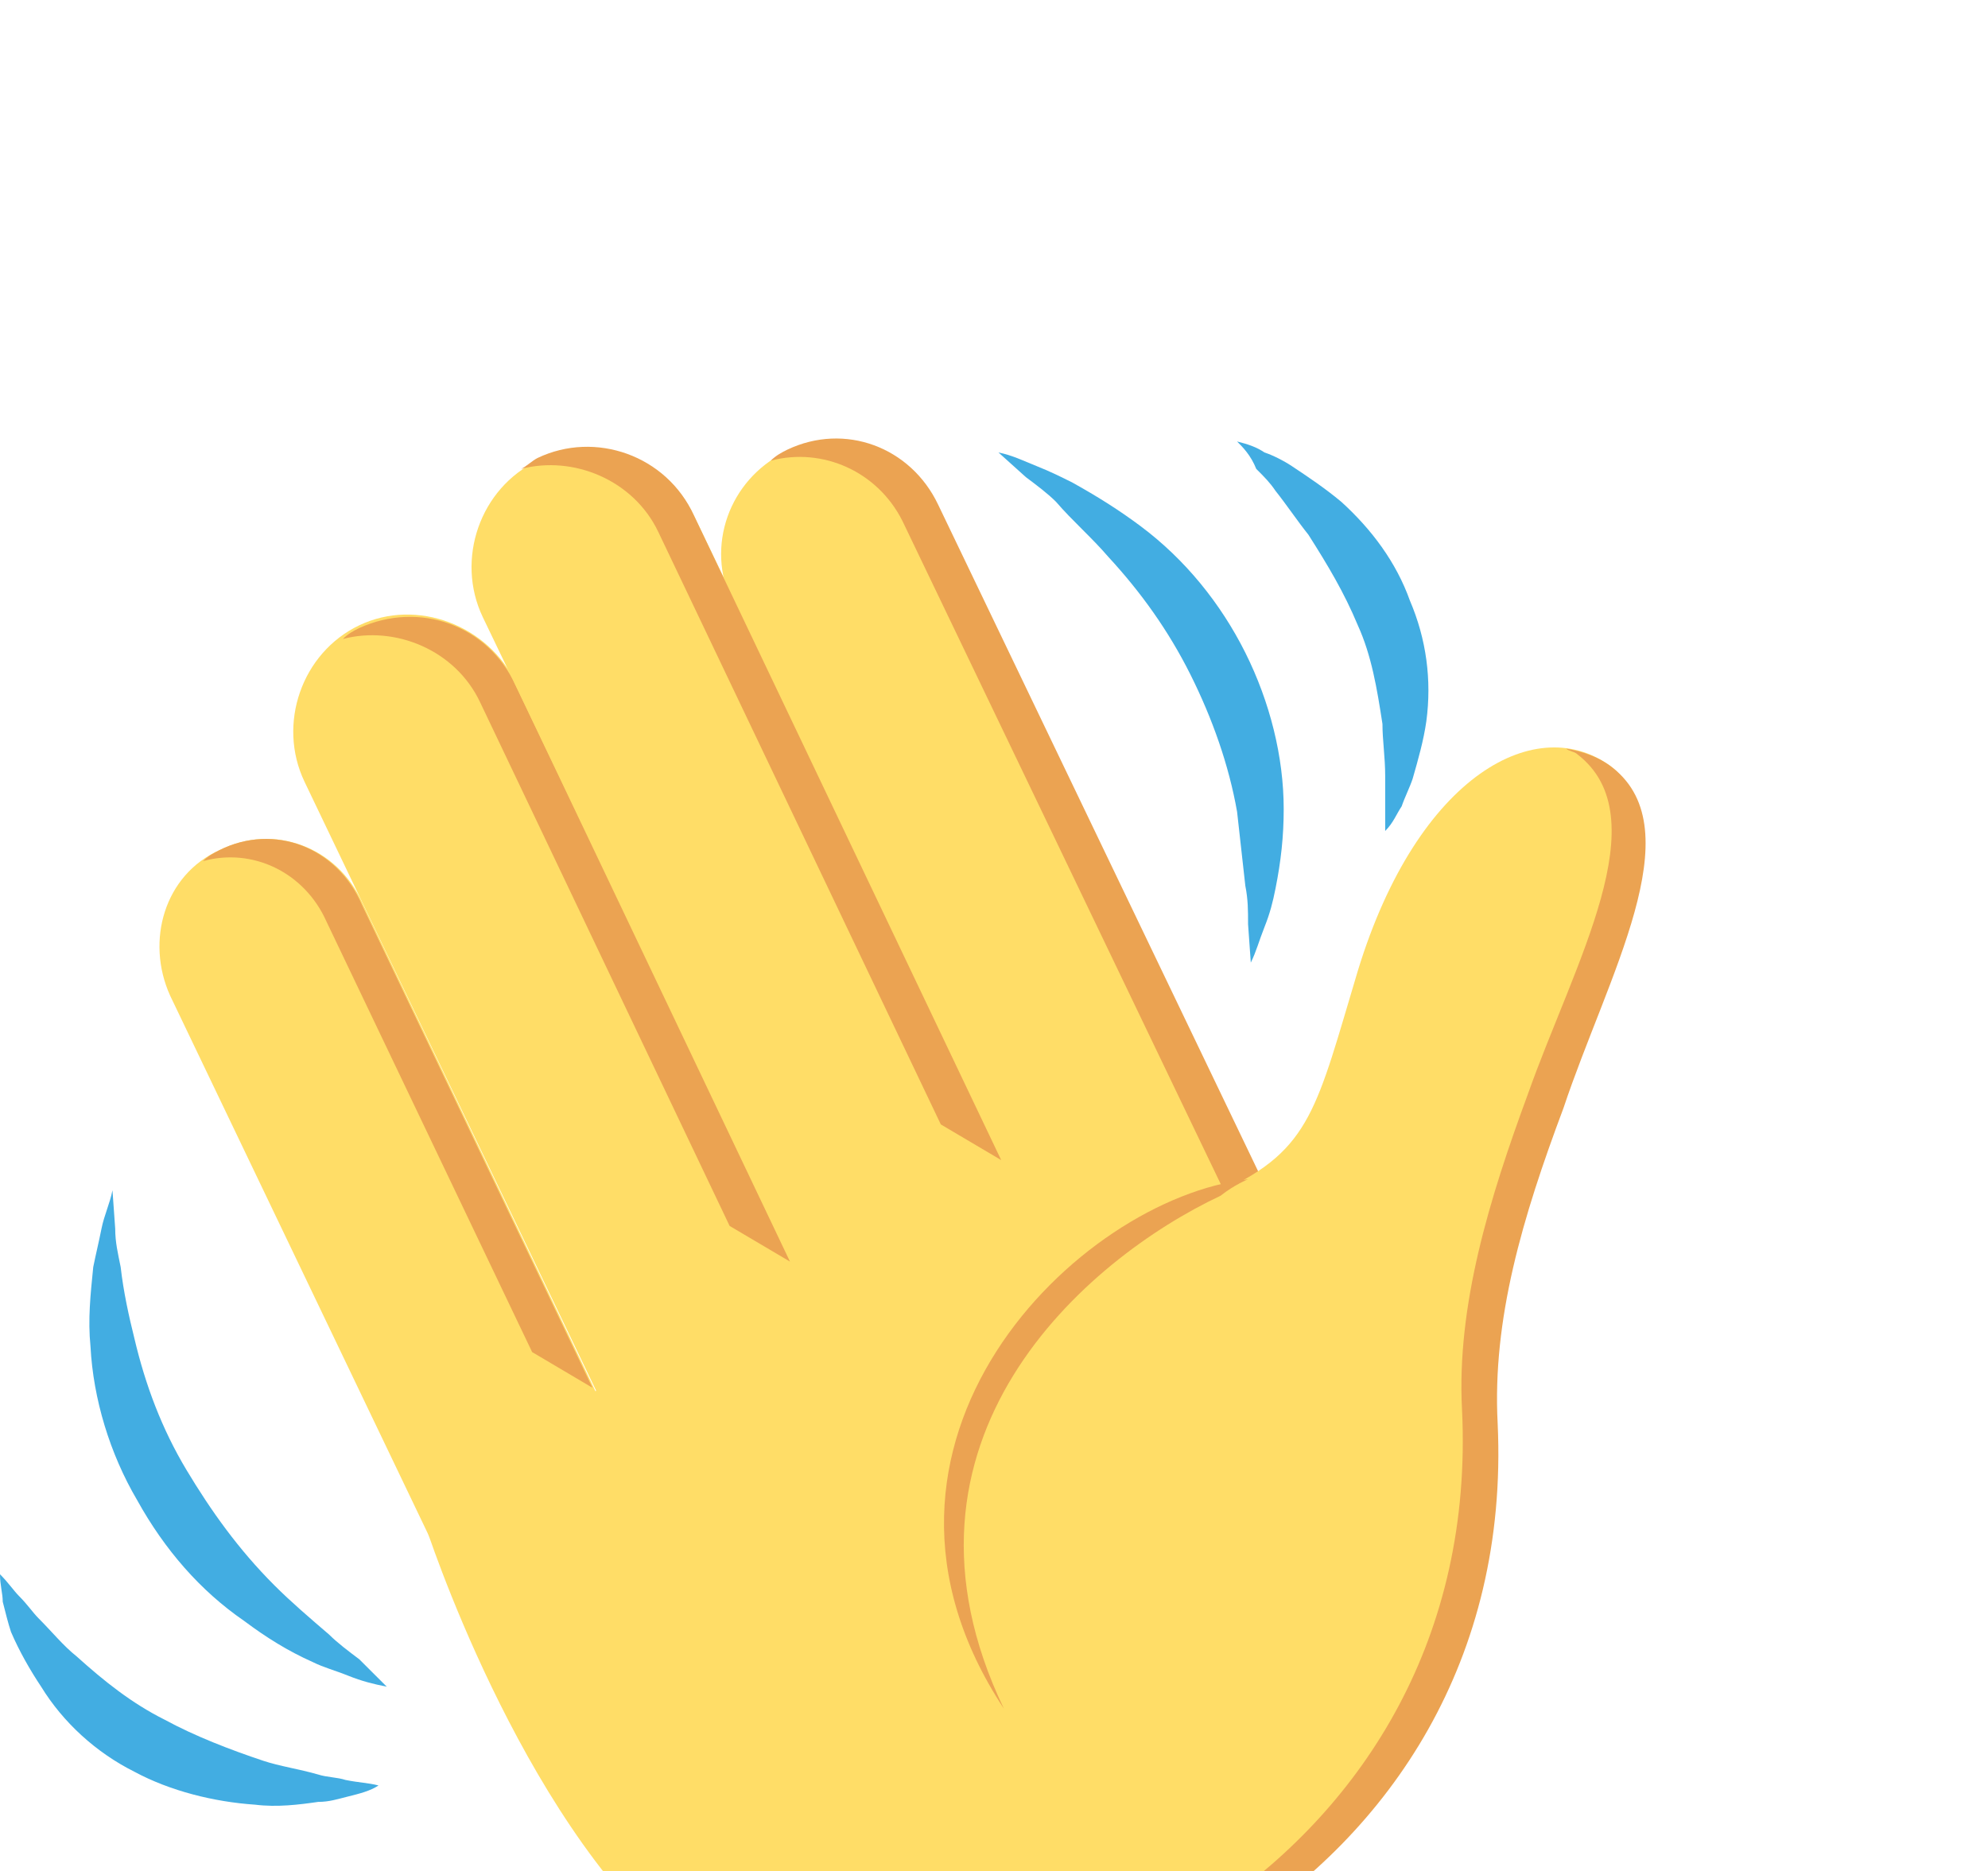
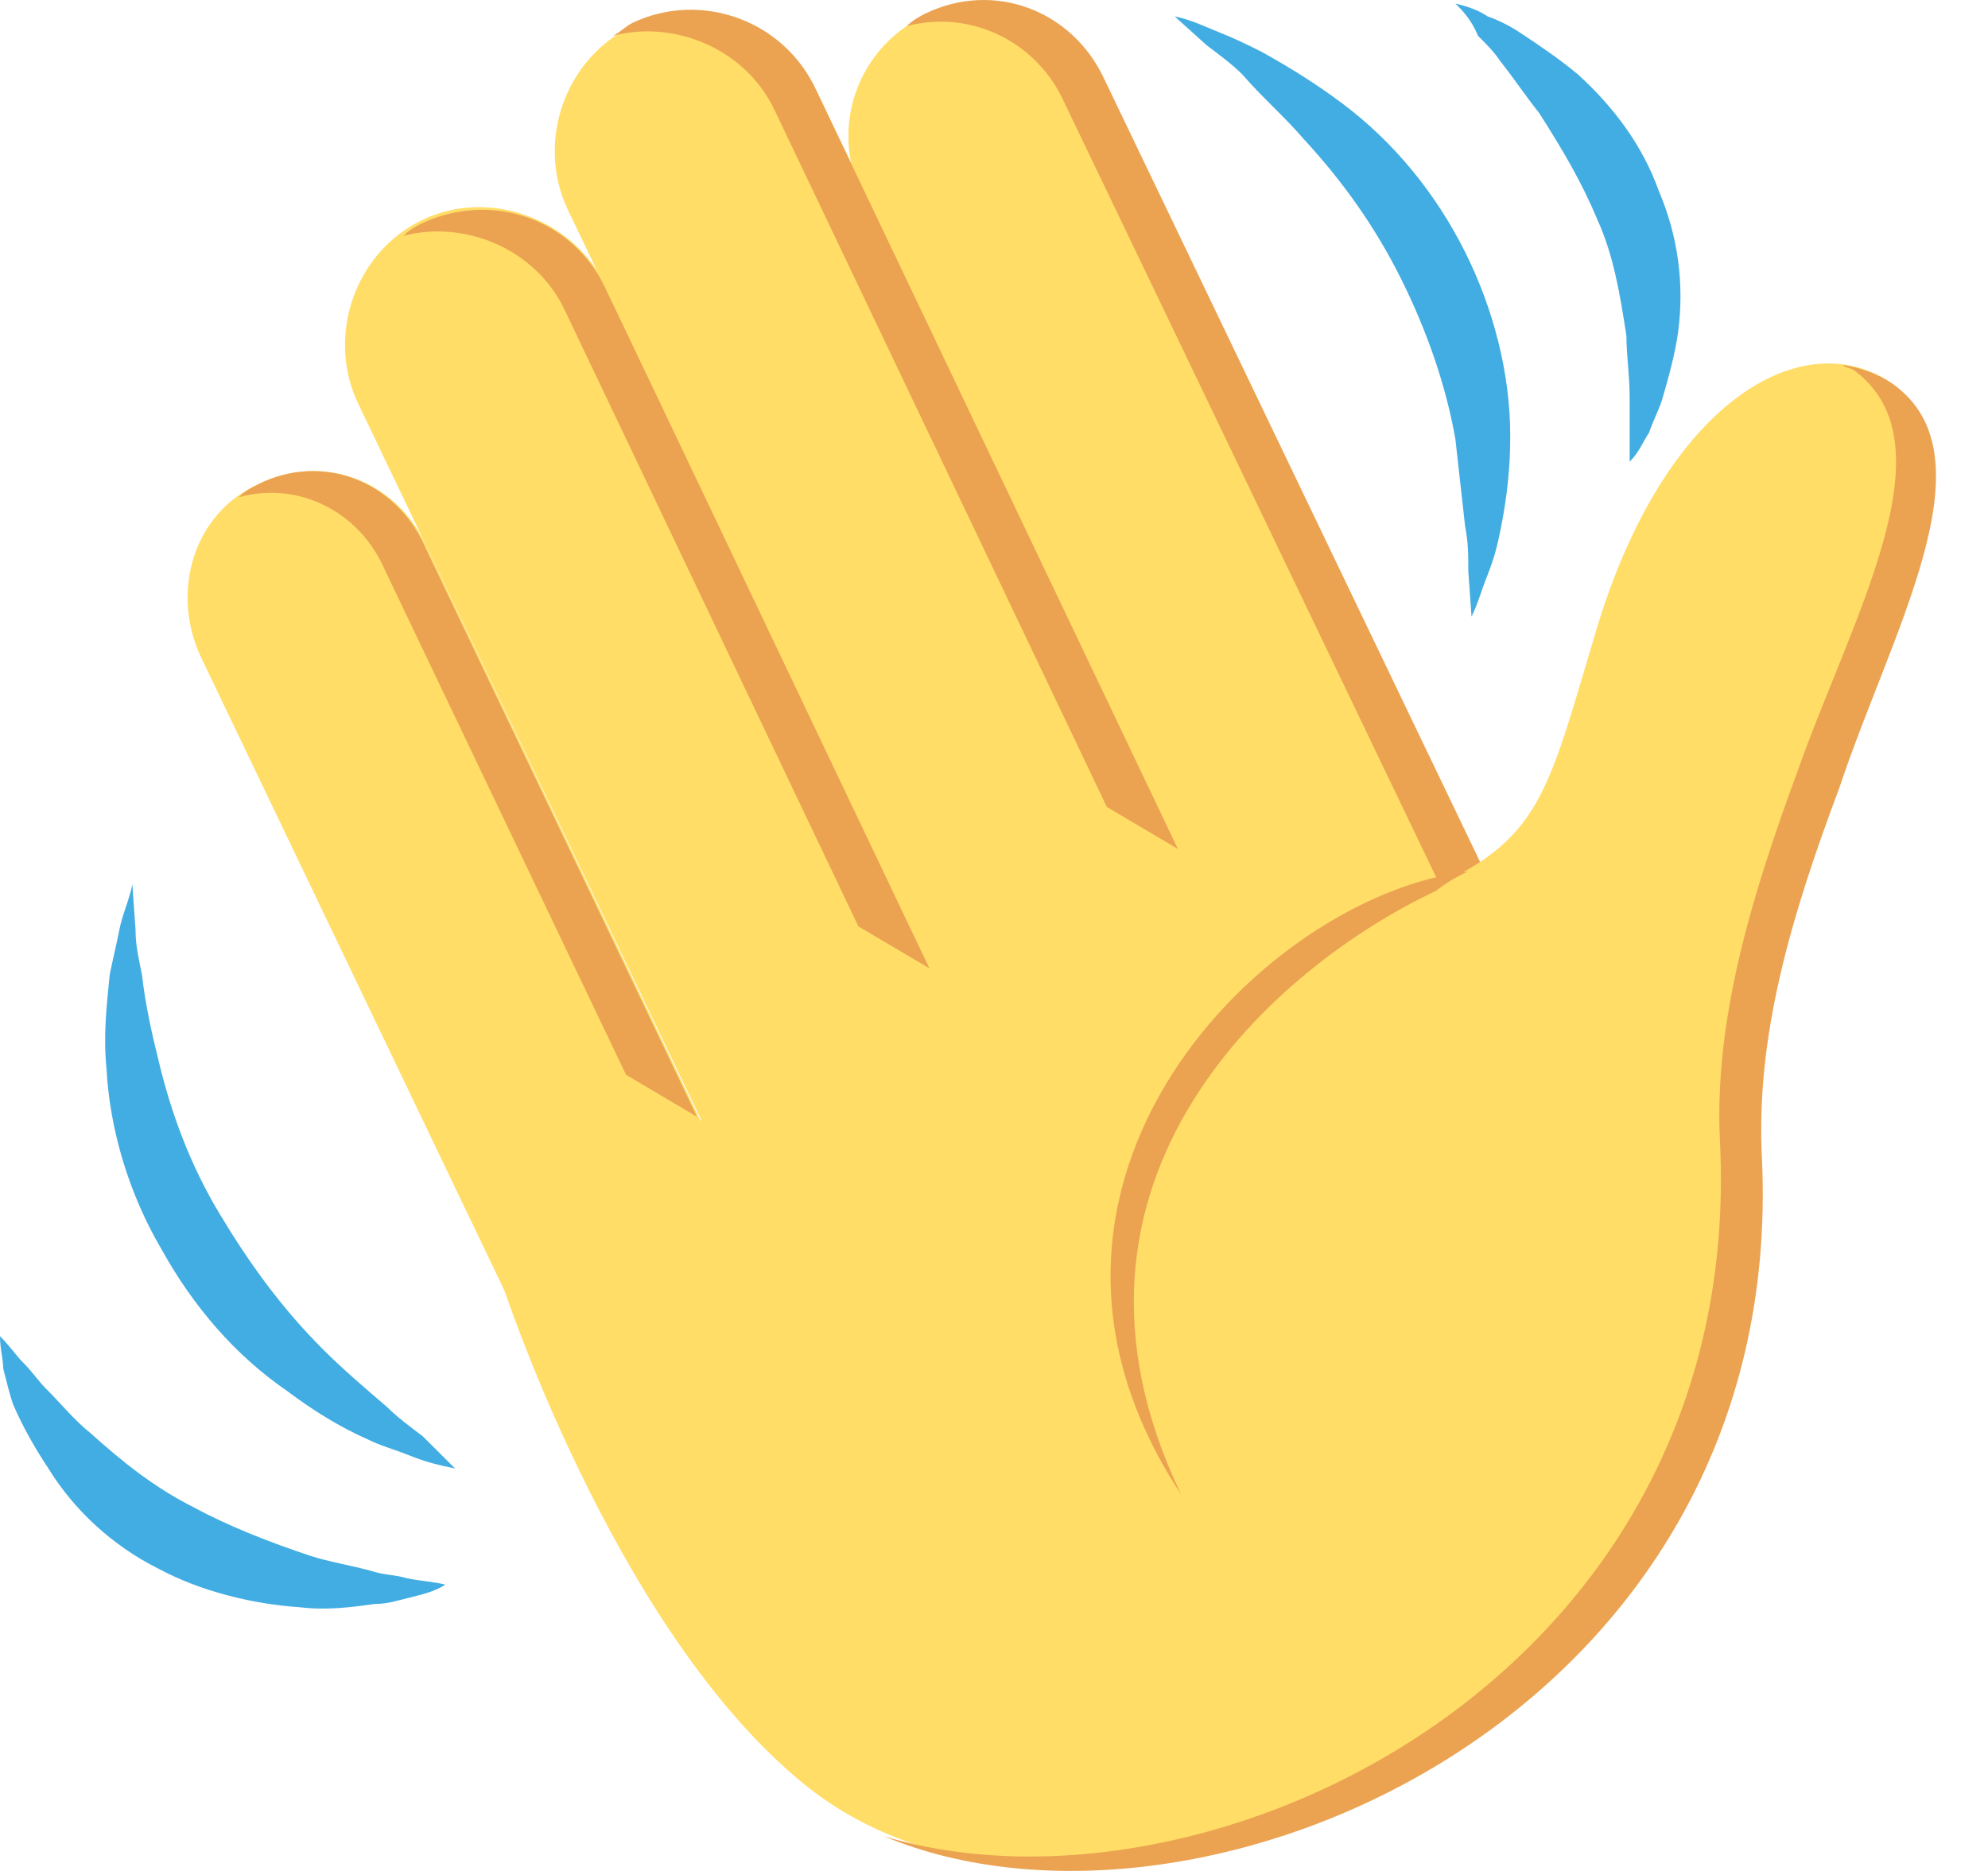
- <svg xmlns="http://www.w3.org/2000/svg" width="34" height="32" viewBox="0 0 40 20" fill="none">
+ <svg xmlns="http://www.w3.org/2000/svg" width="34" height="32" viewBox="0 0 34 32" fill="none">
  <path d="M7.782 25.116C7.506 25.061 7.285 25.006 7.009 24.896C6.733 24.785 6.513 24.73 6.292 24.62C5.795 24.399 5.354 24.123 4.912 23.792C4.029 23.185 3.311 22.357 2.76 21.363C2.208 20.425 1.876 19.321 1.821 18.273C1.766 17.721 1.821 17.224 1.876 16.672C1.932 16.396 1.987 16.176 2.042 15.9C2.097 15.624 2.208 15.403 2.263 15.127L2.318 15.9C2.318 16.176 2.373 16.396 2.428 16.672C2.484 17.169 2.594 17.666 2.704 18.107C2.925 19.046 3.256 19.928 3.753 20.756C4.25 21.584 4.802 22.357 5.519 23.074C5.85 23.406 6.237 23.737 6.623 24.068C6.788 24.233 7.009 24.399 7.23 24.565L7.782 25.116ZM7.616 27.103C7.451 27.214 7.23 27.269 7.009 27.324C6.788 27.379 6.623 27.434 6.402 27.434C6.016 27.49 5.574 27.545 5.133 27.49C4.305 27.434 3.422 27.214 2.704 26.827C1.932 26.441 1.269 25.834 0.828 25.116C0.607 24.785 0.386 24.399 0.221 24.013C0.166 23.847 0.11 23.626 0.055 23.406C0.055 23.24 0 23.074 0 22.854C0.166 23.019 0.276 23.185 0.386 23.295C0.552 23.461 0.662 23.626 0.773 23.737C1.049 24.013 1.269 24.289 1.545 24.509C2.097 25.006 2.649 25.448 3.311 25.779C3.919 26.11 4.636 26.386 5.298 26.607C5.629 26.717 6.016 26.772 6.402 26.883C6.568 26.938 6.788 26.938 6.954 26.993C7.23 27.048 7.396 27.048 7.616 27.103ZM20.09 0.281C20.365 0.336 20.586 0.446 20.862 0.557C21.138 0.667 21.359 0.777 21.58 0.888C22.076 1.164 22.518 1.44 22.959 1.771C23.843 2.433 24.56 3.316 25.057 4.31C25.553 5.303 25.829 6.407 25.829 7.455C25.829 8.007 25.774 8.504 25.664 9.056C25.609 9.332 25.553 9.553 25.443 9.829C25.333 10.105 25.277 10.325 25.167 10.546L25.112 9.773C25.112 9.497 25.112 9.277 25.057 9.001L24.891 7.511C24.726 6.572 24.394 5.634 23.953 4.751C23.511 3.868 22.959 3.095 22.297 2.378C21.966 1.992 21.58 1.66 21.248 1.274C21.083 1.108 20.862 0.943 20.641 0.777L20.09 0.281ZM24.891 0.06C25.112 0.115 25.277 0.17 25.443 0.281C25.609 0.336 25.829 0.446 25.995 0.557C26.326 0.777 26.657 0.998 26.988 1.274C27.596 1.826 28.092 2.488 28.368 3.261C28.699 4.034 28.81 4.861 28.699 5.689C28.644 6.076 28.534 6.462 28.423 6.848C28.368 7.014 28.258 7.235 28.203 7.4C28.092 7.566 28.037 7.731 27.871 7.897V7.345V6.793C27.871 6.407 27.816 6.076 27.816 5.744C27.706 5.027 27.596 4.365 27.32 3.758C27.044 3.095 26.712 2.543 26.326 1.936C26.105 1.66 25.884 1.329 25.664 1.053C25.553 0.888 25.443 0.777 25.277 0.612C25.167 0.336 25.002 0.17 24.891 0.06Z" fill="#42ADE2" />
  <path d="M4.415 8.283C3.311 8.78 2.925 10.105 3.422 11.208L10.376 25.724L14.239 23.902L7.285 9.332C6.788 8.228 5.519 7.731 4.415 8.283ZM22.683 19.818L26.767 17.887L18.82 1.329C18.268 0.225 16.944 -0.271 15.784 0.281C14.681 0.833 14.184 2.157 14.736 3.316L22.683 19.818Z" fill="#FFDD67" />
  <path d="M15.84 0.225C15.729 0.281 15.619 0.336 15.508 0.446C16.557 0.17 17.661 0.667 18.158 1.66L26.105 18.218L26.823 17.887L18.875 1.329C18.323 0.17 16.999 -0.326 15.84 0.225Z" fill="#EBA352" />
  <path d="M14.239 23.847L18.489 21.805L10.376 4.917C9.824 3.758 8.389 3.206 7.23 3.758C6.071 4.31 5.574 5.745 6.126 6.904L14.239 23.847Z" fill="#FFDD67" />
  <path d="M7.23 3.813C7.12 3.868 7.009 3.923 6.899 4.034C7.948 3.758 9.162 4.254 9.658 5.303L14.681 15.845L15.895 16.562L10.376 4.972C9.824 3.758 8.444 3.261 7.23 3.813Z" fill="#EBA352" />
  <path d="M17.826 20.481L22.076 18.439L13.963 1.55C13.411 0.391 11.976 -0.161 10.817 0.446C9.658 0.998 9.161 2.433 9.713 3.592L17.826 20.481Z" fill="#FFDD67" />
  <path d="M10.818 0.391C10.707 0.446 10.597 0.557 10.486 0.612C11.535 0.336 12.749 0.833 13.246 1.881L18.93 13.802L20.145 14.52L13.963 1.55C13.411 0.336 11.976 -0.161 10.818 0.391ZM4.415 8.283C4.305 8.339 4.195 8.394 4.084 8.504C5.078 8.228 6.126 8.725 6.568 9.718L10.707 18.383L11.921 19.101L7.285 9.387C6.789 8.228 5.519 7.731 4.415 8.283Z" fill="#EBA352" />
  <path d="M32.452 6.628C30.962 5.468 28.534 6.738 27.32 10.712C26.492 13.471 26.381 14.299 24.615 15.127L23.622 13.085C23.622 13.085 7.948 20.646 8.555 21.86C8.555 21.86 10.431 27.71 13.632 30.415C18.379 34.499 29.472 30.139 29.969 19.597C30.245 13.471 34.053 7.897 32.452 6.628Z" fill="#FFDD67" />
  <path d="M32.452 6.628C32.176 6.407 31.845 6.296 31.514 6.241C31.569 6.296 31.679 6.296 31.735 6.352C33.39 7.621 31.679 10.546 30.741 13.195C29.968 15.293 29.306 17.445 29.417 19.542C29.858 28.704 20.641 33.064 15.122 31.408C20.531 33.671 30.576 29.366 30.134 19.818C30.024 17.721 30.631 15.679 31.459 13.471C32.342 10.822 34.053 7.897 32.452 6.628Z" fill="#EBA352" />
  <path d="M25.111 14.906C21.689 15.293 16.667 20.205 20.199 25.558C17.605 20.149 21.855 16.507 24.559 15.237C24.835 15.017 25.111 14.906 25.111 14.906Z" fill="#EBA352" />
</svg>
